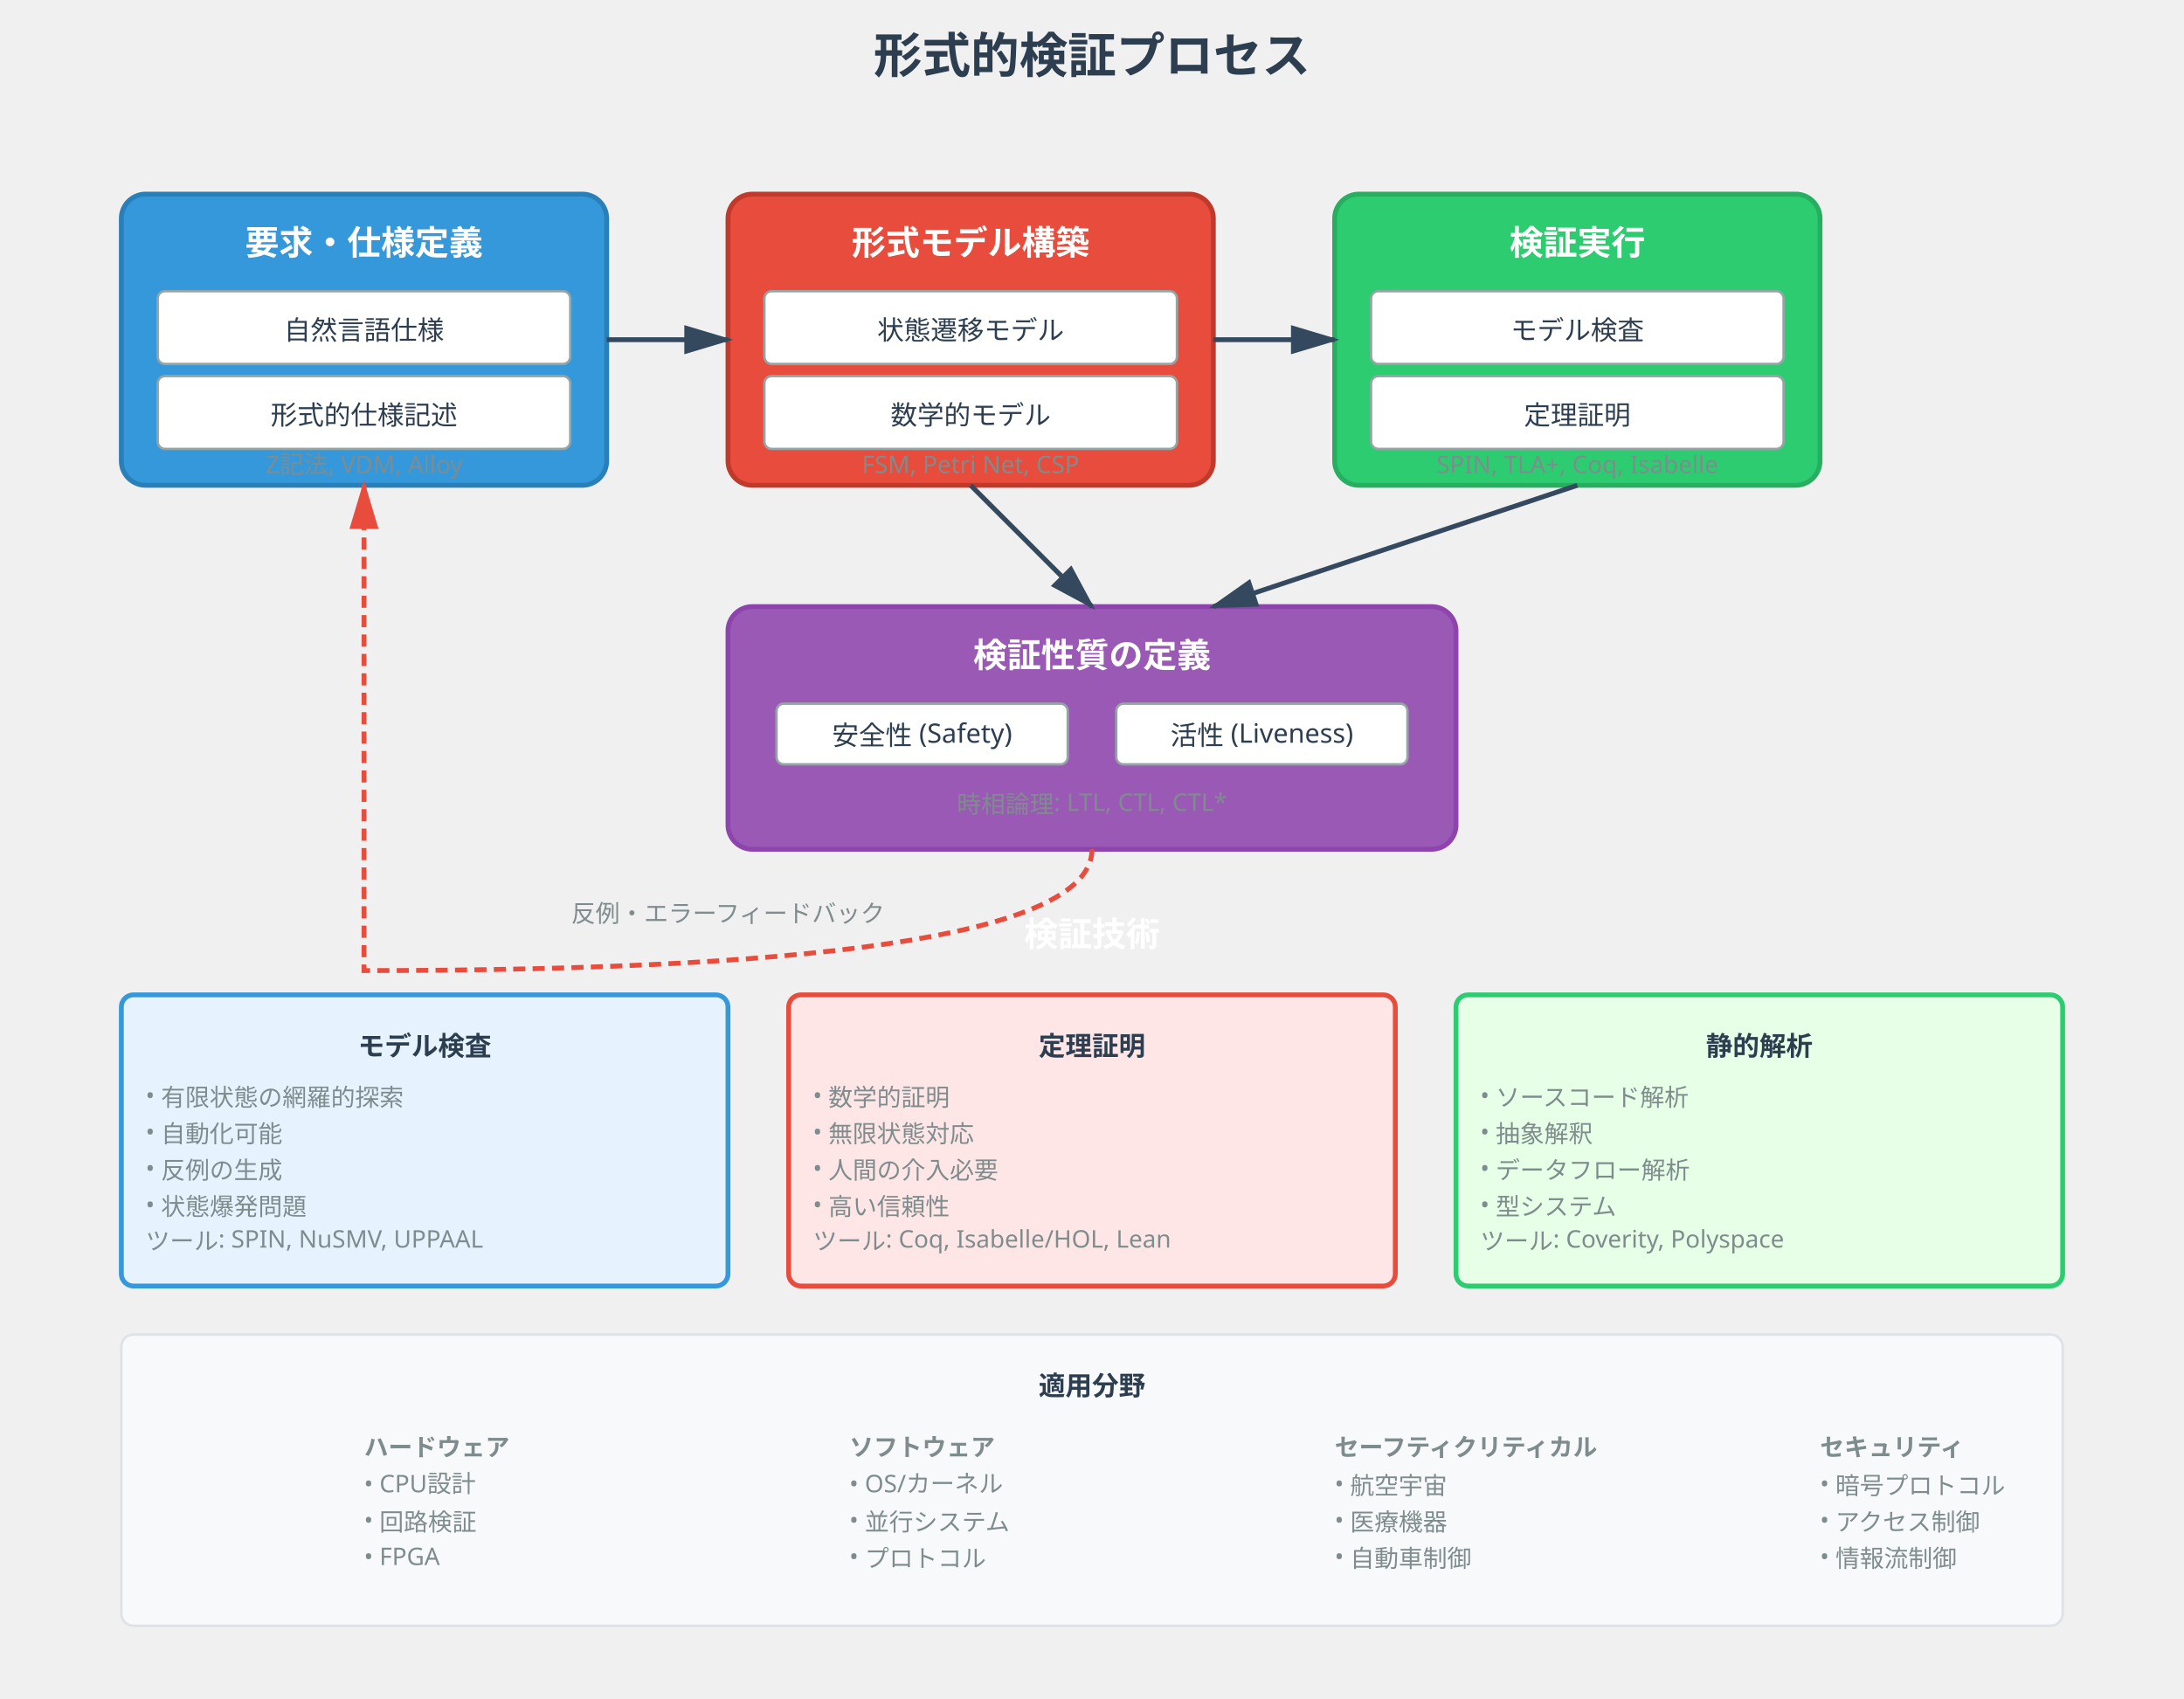
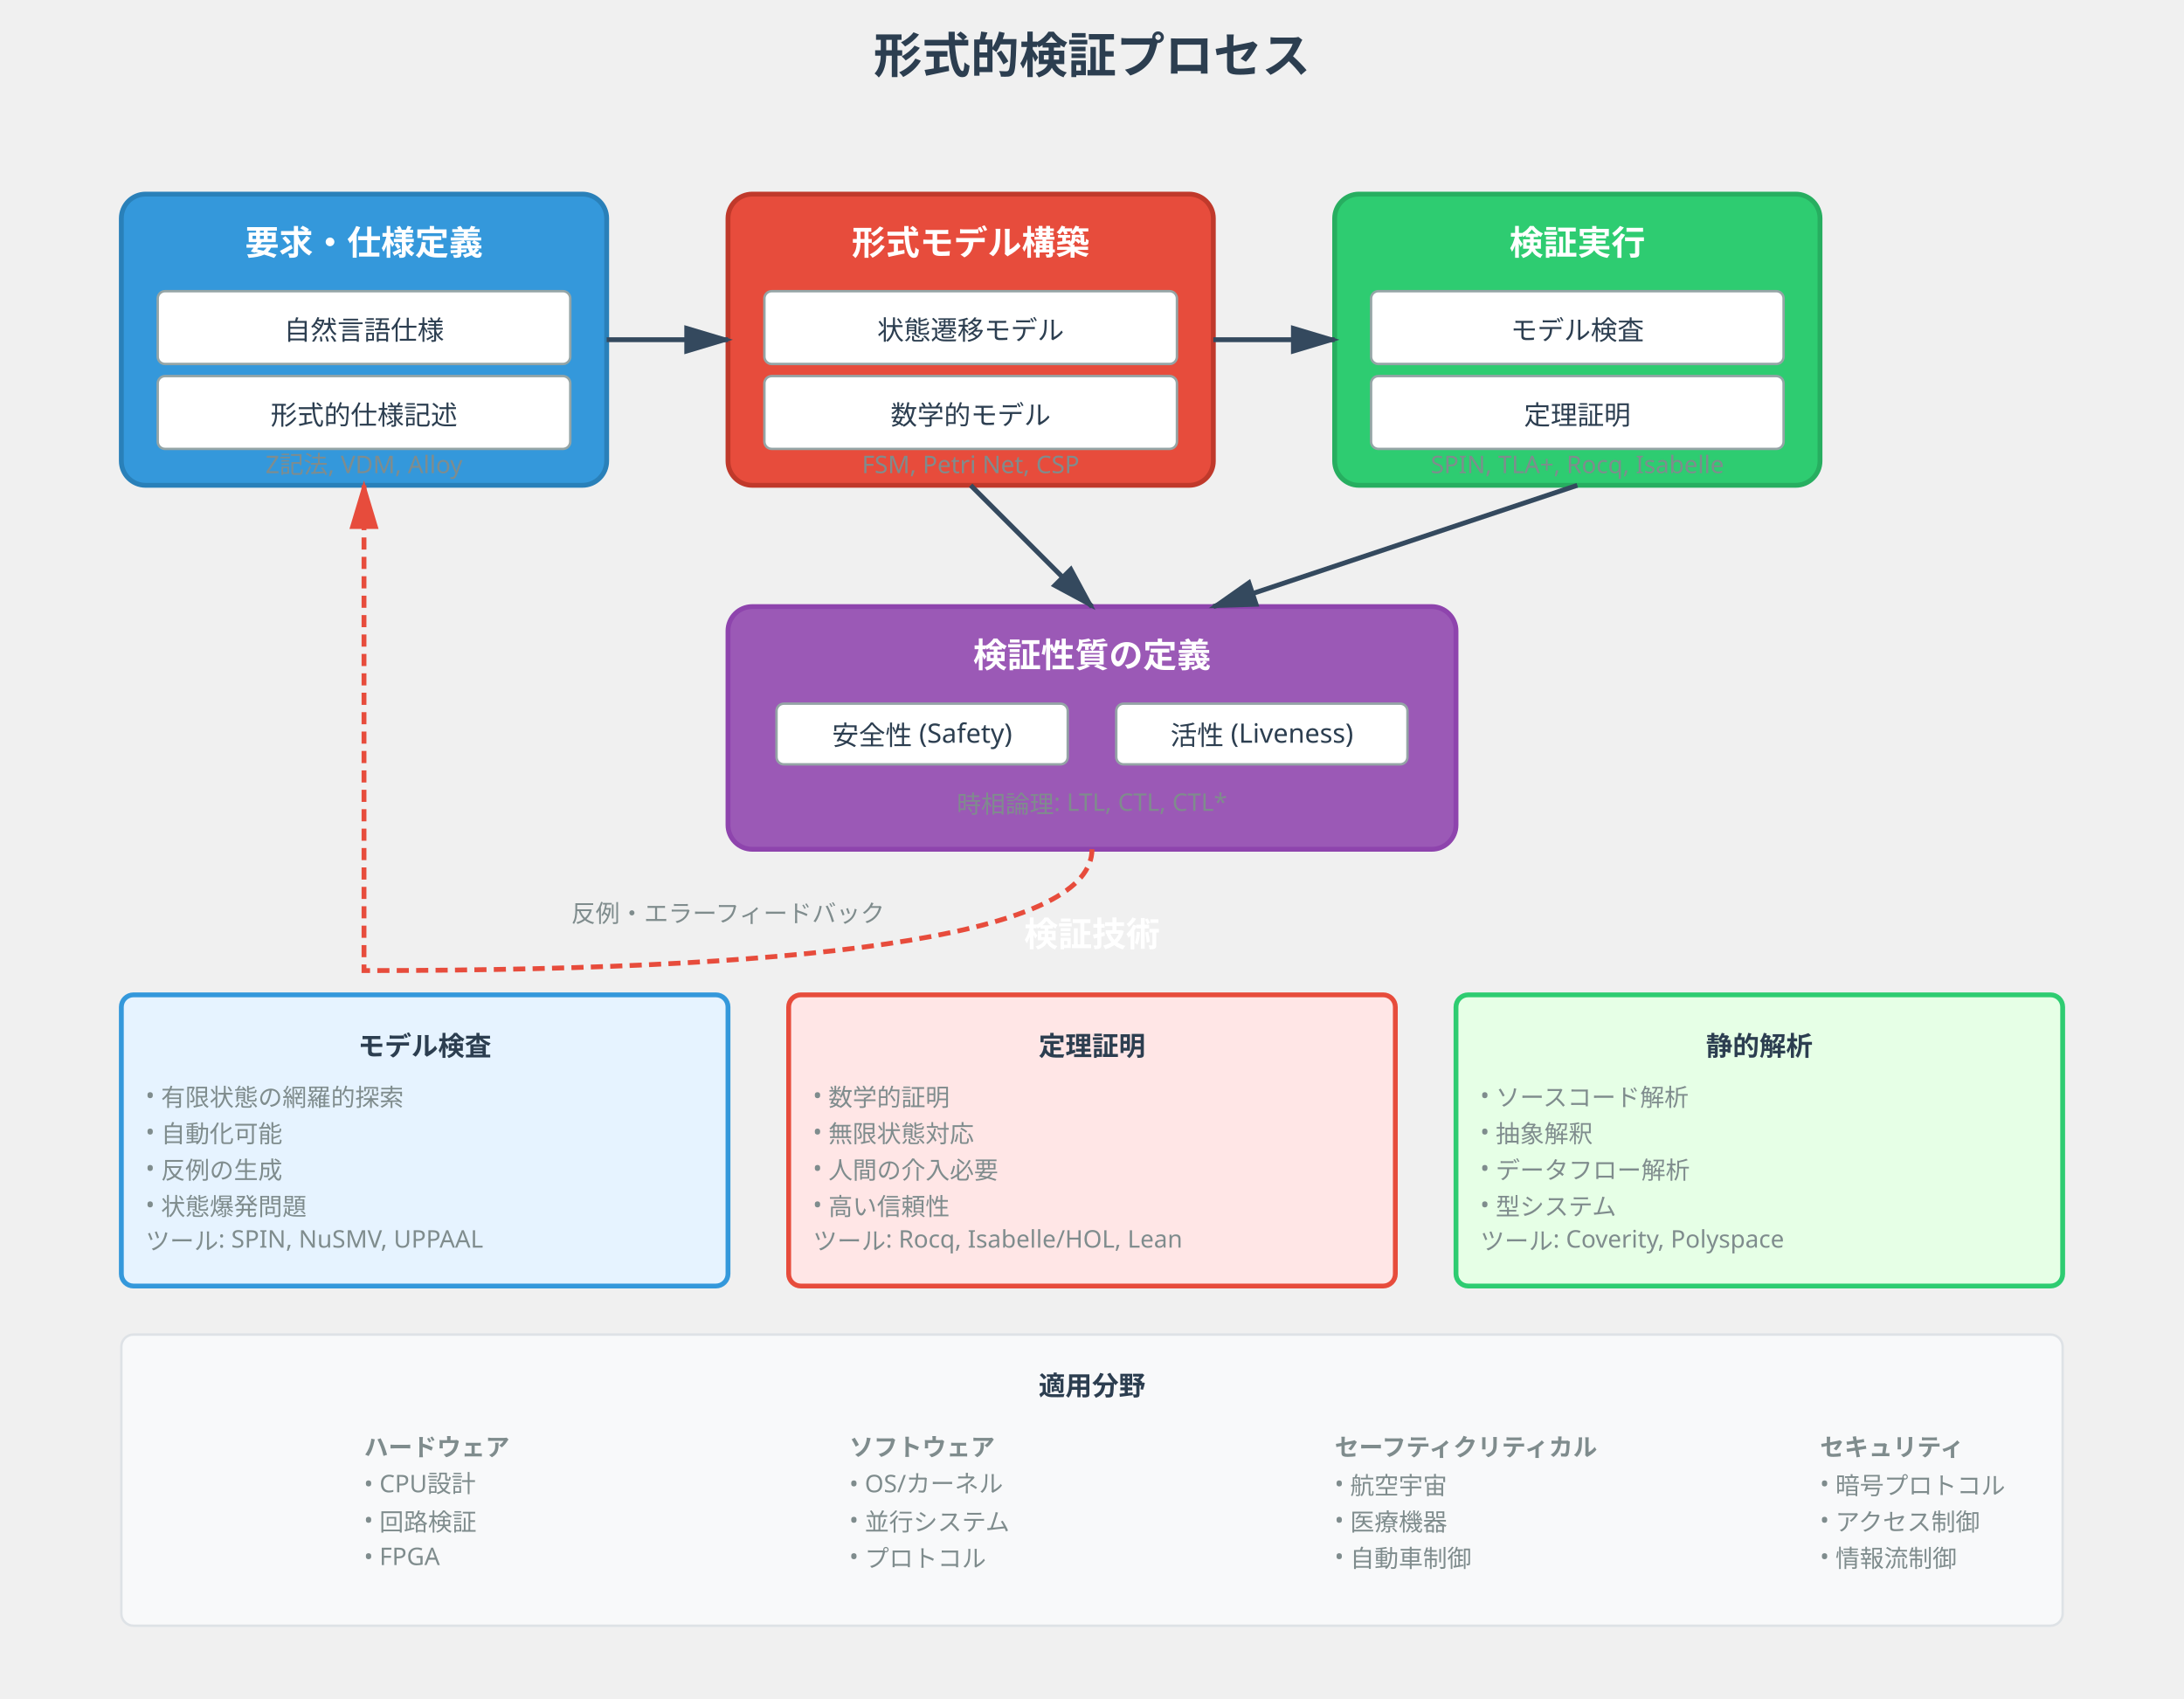
<svg xmlns="http://www.w3.org/2000/svg" width="900" height="700" viewBox="0 0 900 700">
  <defs>
    <style>
      .title { font-family: 'Noto Sans JP', sans-serif; font-size: 20px; font-weight: bold; fill: #2c3e50; }
      .stage-title { font-family: 'Noto Sans JP', sans-serif; font-size: 14px; font-weight: bold; fill: #fff; }
      .method-text { font-family: 'Noto Sans JP', sans-serif; font-size: 11px; fill: #2c3e50; }
      .small-text { font-family: 'Noto Sans JP', sans-serif; font-size: 10px; fill: #7f8c8d; }
      .spec-box { fill: #3498db; stroke: #2980b9; stroke-width: 2; }
      .model-box { fill: #e74c3c; stroke: #c0392b; stroke-width: 2; }
      .verify-box { fill: #2ecc71; stroke: #27ae60; stroke-width: 2; }
      .proof-box { fill: #9b59b6; stroke: #8e44ad; stroke-width: 2; }
      .component { fill: #fff; stroke: #95a5a6; stroke-width: 1; }
      .flow-arrow { stroke: #34495e; stroke-width: 2; fill: none; marker-end: url(#arrowhead); }
      .feedback-arrow { stroke: #e74c3c; stroke-width: 2; stroke-dasharray: 5,3; fill: none; marker-end: url(#arrowhead-red); }
    </style>
    <marker id="arrowhead" markerWidth="10" markerHeight="10" refX="9" refY="3" orient="auto">
      <polygon points="0 0, 10 3, 0 6" fill="#34495e" />
    </marker>
    <marker id="arrowhead-red" markerWidth="10" markerHeight="10" refX="9" refY="3" orient="auto">
      <polygon points="0 0, 10 3, 0 6" fill="#e74c3c" />
    </marker>
  </defs>
  <text x="450" y="30" class="title" text-anchor="middle">形式的検証プロセス</text>
  <g id="specification">
    <rect x="50" y="80" width="200" height="120" class="spec-box" rx="10" />
    <text x="150" y="105" class="stage-title" text-anchor="middle">要求・仕様定義</text>
    <rect x="65" y="120" width="170" height="30" class="component" rx="3" />
    <text x="150" y="140" class="method-text" text-anchor="middle">自然言語仕様</text>
    <rect x="65" y="155" width="170" height="30" class="component" rx="3" />
    <text x="150" y="175" class="method-text" text-anchor="middle">形式的仕様記述</text>
    <text x="150" y="195" class="small-text" text-anchor="middle">Z記法, VDM, Alloy</text>
  </g>
  <g id="model">
    <rect x="300" y="80" width="200" height="120" class="model-box" rx="10" />
    <text x="400" y="105" class="stage-title" text-anchor="middle">形式モデル構築</text>
    <rect x="315" y="120" width="170" height="30" class="component" rx="3" />
    <text x="400" y="140" class="method-text" text-anchor="middle">状態遷移モデル</text>
    <rect x="315" y="155" width="170" height="30" class="component" rx="3" />
    <text x="400" y="175" class="method-text" text-anchor="middle">数学的モデル</text>
    <text x="400" y="195" class="small-text" text-anchor="middle">FSM, Petri Net, CSP</text>
  </g>
  <g id="verification">
    <rect x="550" y="80" width="200" height="120" class="verify-box" rx="10" />
    <text x="650" y="105" class="stage-title" text-anchor="middle">検証実行</text>
    <rect x="565" y="120" width="170" height="30" class="component" rx="3" />
    <text x="650" y="140" class="method-text" text-anchor="middle">モデル検査</text>
    <rect x="565" y="155" width="170" height="30" class="component" rx="3" />
    <text x="650" y="175" class="method-text" text-anchor="middle">定理証明</text>
-     <text x="650" y="195" class="small-text" text-anchor="middle">SPIN, TLA+, Coq, Isabelle</text>
+     <text x="650" y="195" class="small-text" text-anchor="middle">SPIN, TLA+, Rocq, Isabelle</text>
  </g>
  <g id="properties">
    <rect x="300" y="250" width="300" height="100" class="proof-box" rx="10" />
    <text x="450" y="275" class="stage-title" text-anchor="middle">検証性質の定義</text>
    <rect x="320" y="290" width="120" height="25" class="component" rx="3" />
    <text x="380" y="307" class="method-text" text-anchor="middle">安全性 (Safety)</text>
    <rect x="460" y="290" width="120" height="25" class="component" rx="3" />
    <text x="520" y="307" class="method-text" text-anchor="middle">活性 (Liveness)</text>
    <text x="450" y="335" class="small-text" text-anchor="middle">時相論理: LTL, CTL, CTL*</text>
  </g>
  <g id="techniques">
    <text x="450" y="390" class="stage-title" text-anchor="middle" fill="#2c3e50">検証技術</text>
    <rect x="50" y="410" width="250" height="120" fill="#e6f3ff" stroke="#3498db" stroke-width="2" rx="5" />
    <text x="175" y="435" class="method-text" text-anchor="middle" font-weight="bold">モデル検査</text>
    <text x="60" y="455" class="small-text">• 有限状態の網羅的探索</text>
    <text x="60" y="470" class="small-text">• 自動化可能</text>
    <text x="60" y="485" class="small-text">• 反例の生成</text>
    <text x="60" y="500" class="small-text">• 状態爆発問題</text>
    <text x="60" y="515" class="small-text">ツール: SPIN, NuSMV, UPPAAL</text>
    <rect x="325" y="410" width="250" height="120" fill="#ffe6e6" stroke="#e74c3c" stroke-width="2" rx="5" />
    <text x="450" y="435" class="method-text" text-anchor="middle" font-weight="bold">定理証明</text>
    <text x="335" y="455" class="small-text">• 数学的証明</text>
    <text x="335" y="470" class="small-text">• 無限状態対応</text>
    <text x="335" y="485" class="small-text">• 人間の介入必要</text>
    <text x="335" y="500" class="small-text">• 高い信頼性</text>
-     <text x="335" y="515" class="small-text">ツール: Coq, Isabelle/HOL, Lean</text>
+     <text x="335" y="515" class="small-text">ツール: Rocq, Isabelle/HOL, Lean</text>
    <rect x="600" y="410" width="250" height="120" fill="#e6ffe6" stroke="#2ecc71" stroke-width="2" rx="5" />
    <text x="725" y="435" class="method-text" text-anchor="middle" font-weight="bold">静的解析</text>
    <text x="610" y="455" class="small-text">• ソースコード解析</text>
    <text x="610" y="470" class="small-text">• 抽象解釈</text>
    <text x="610" y="485" class="small-text">• データフロー解析</text>
    <text x="610" y="500" class="small-text">• 型システム</text>
    <text x="610" y="515" class="small-text">ツール: Coverity, Polyspace</text>
  </g>
  <path d="M 250 140 L 300 140" class="flow-arrow" />
  <path d="M 500 140 L 550 140" class="flow-arrow" />
  <path d="M 400 200 L 450 250" class="flow-arrow" />
  <path d="M 650 200 L 500 250" class="flow-arrow" />
  <path d="M 450 350 Q 450 400 150 400 Q 150 200 150 200" class="feedback-arrow" />
  <text x="300" y="380" class="small-text" text-anchor="middle">反例・エラーフィードバック</text>
  <g id="applications">
    <rect x="50" y="550" width="800" height="120" fill="#f8f9fa" stroke="#dee2e6" stroke-width="1" rx="5" />
    <text x="450" y="575" class="method-text" text-anchor="middle" font-weight="bold">適用分野</text>
    <text x="150" y="600" class="small-text" font-weight="bold">ハードウェア</text>
    <text x="150" y="615" class="small-text">• CPU設計</text>
    <text x="150" y="630" class="small-text">• 回路検証</text>
    <text x="150" y="645" class="small-text">• FPGA</text>
    <text x="350" y="600" class="small-text" font-weight="bold">ソフトウェア</text>
    <text x="350" y="615" class="small-text">• OS/カーネル</text>
    <text x="350" y="630" class="small-text">• 並行システム</text>
    <text x="350" y="645" class="small-text">• プロトコル</text>
    <text x="550" y="600" class="small-text" font-weight="bold">セーフティクリティカル</text>
    <text x="550" y="615" class="small-text">• 航空宇宙</text>
    <text x="550" y="630" class="small-text">• 医療機器</text>
    <text x="550" y="645" class="small-text">• 自動車制御</text>
    <text x="750" y="600" class="small-text" font-weight="bold">セキュリティ</text>
    <text x="750" y="615" class="small-text">• 暗号プロトコル</text>
    <text x="750" y="630" class="small-text">• アクセス制御</text>
    <text x="750" y="645" class="small-text">• 情報流制御</text>
  </g>
</svg>
